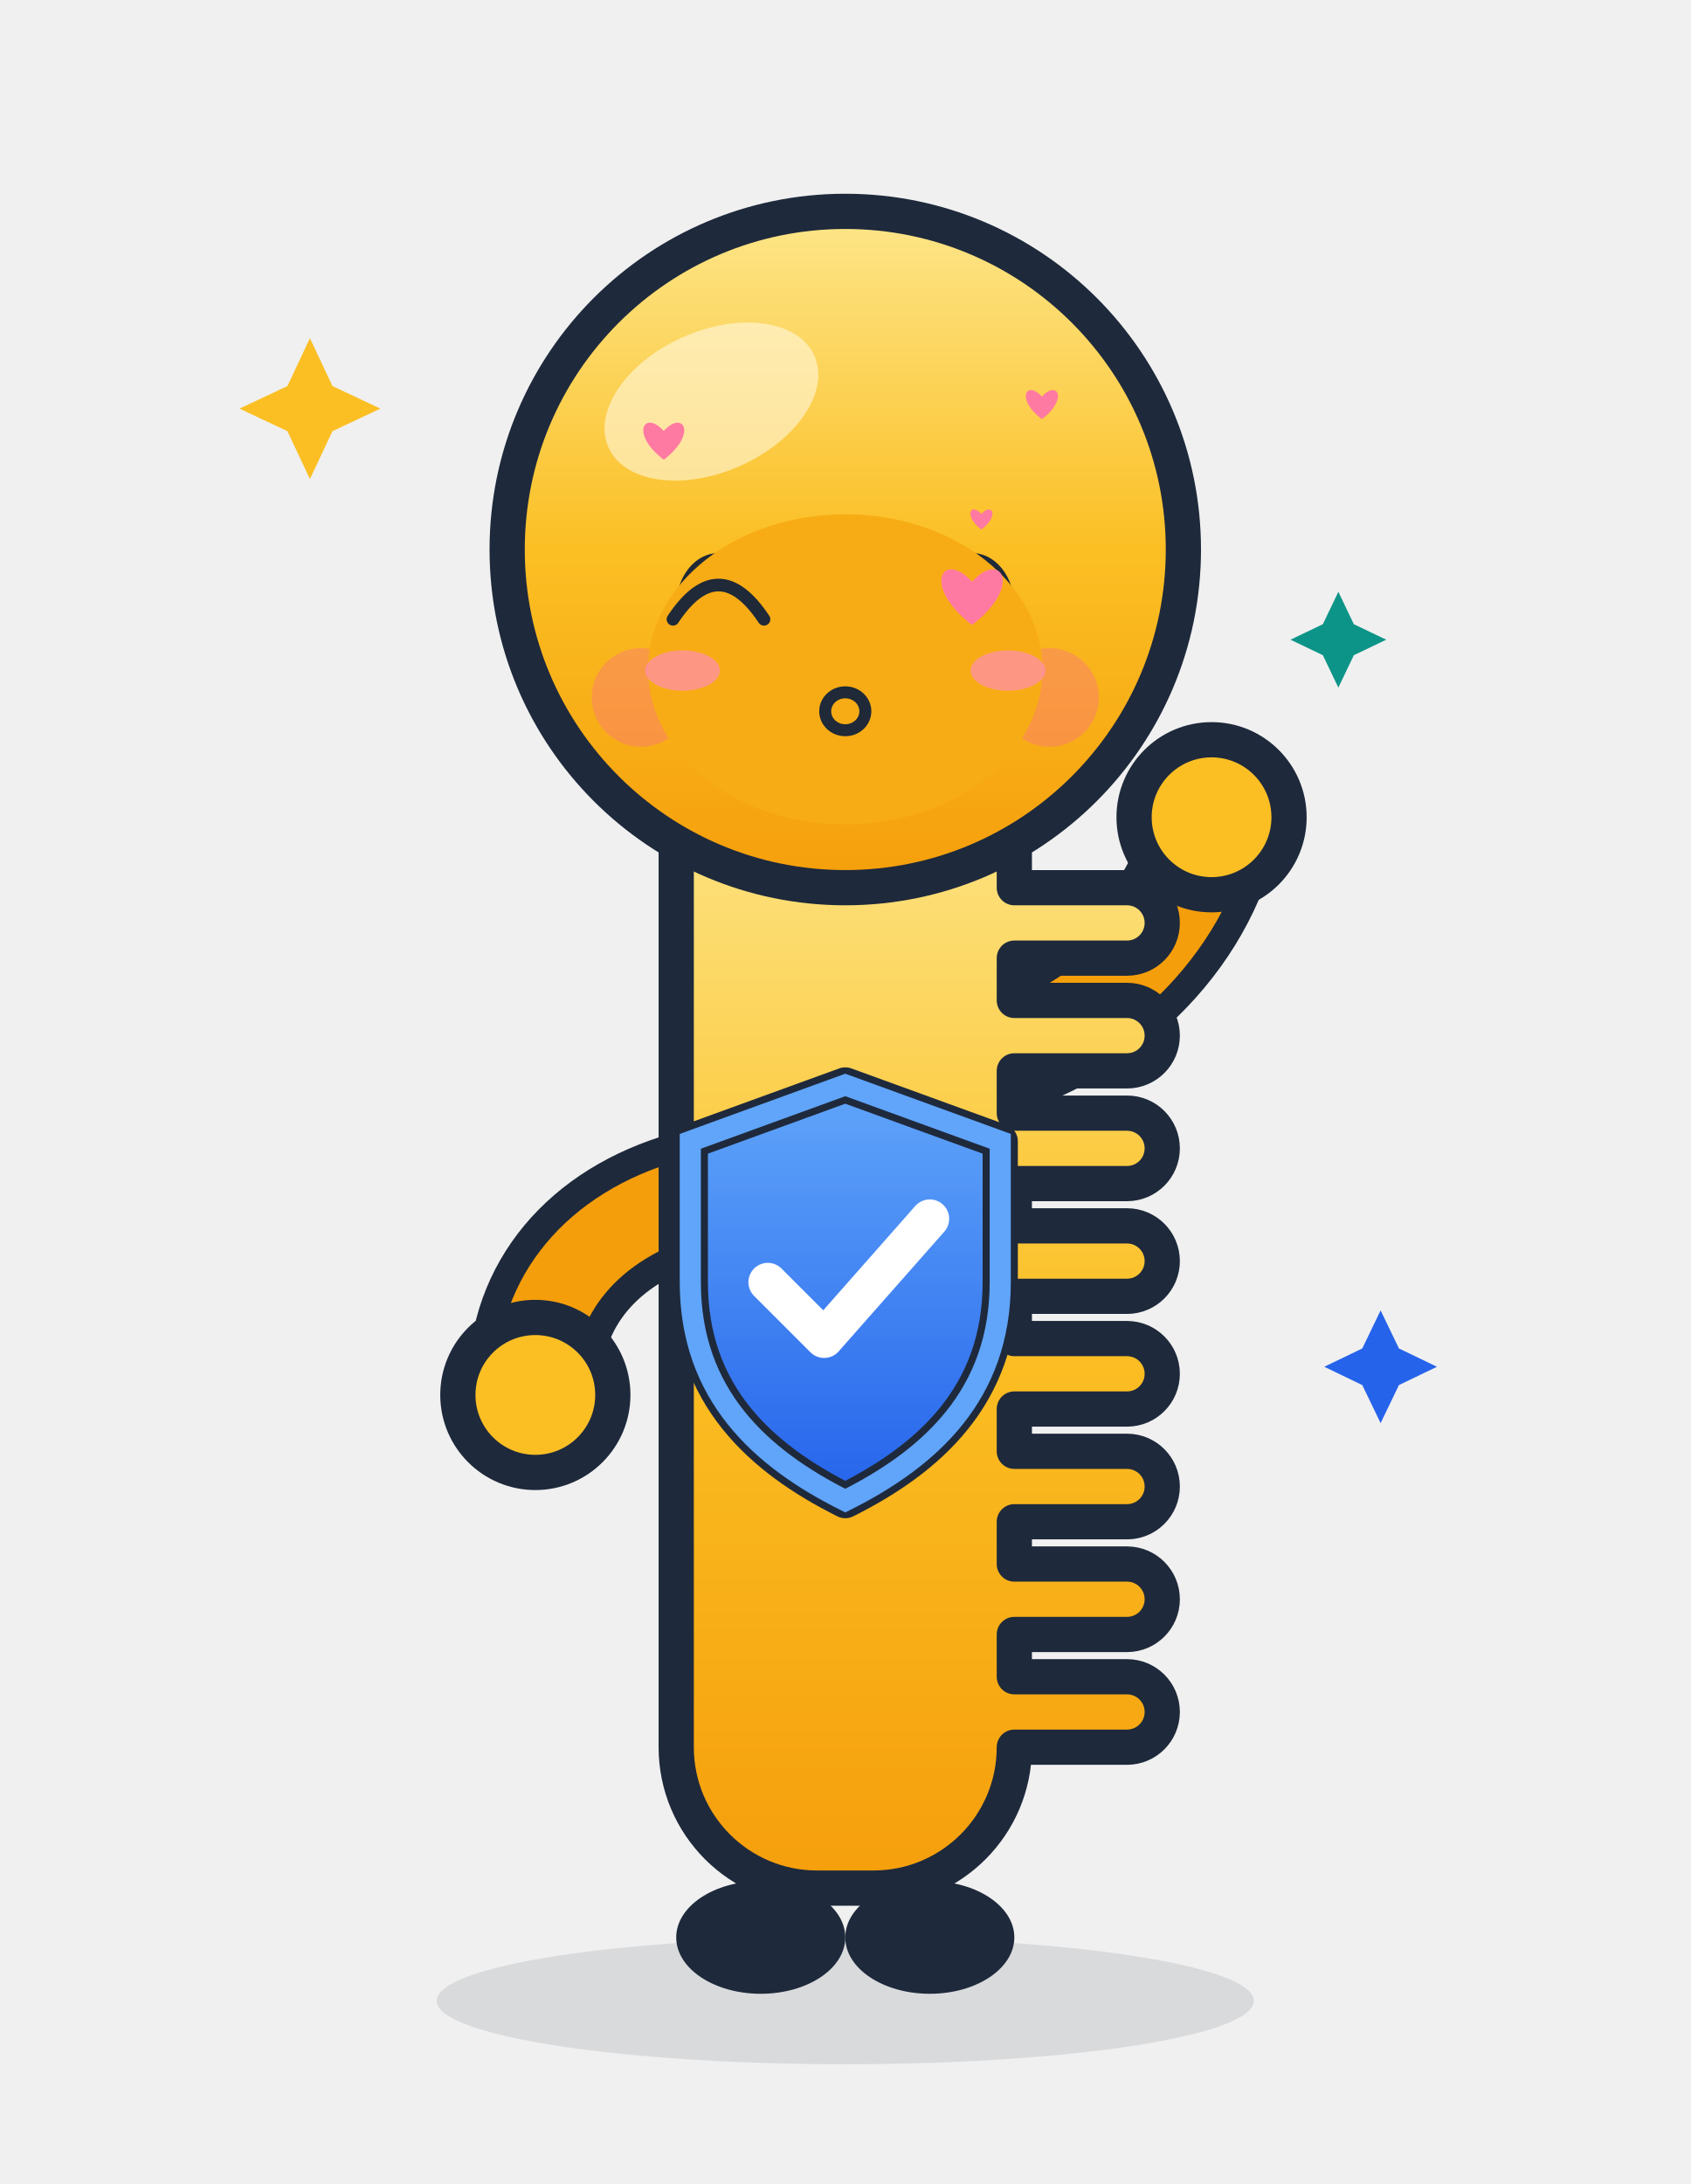
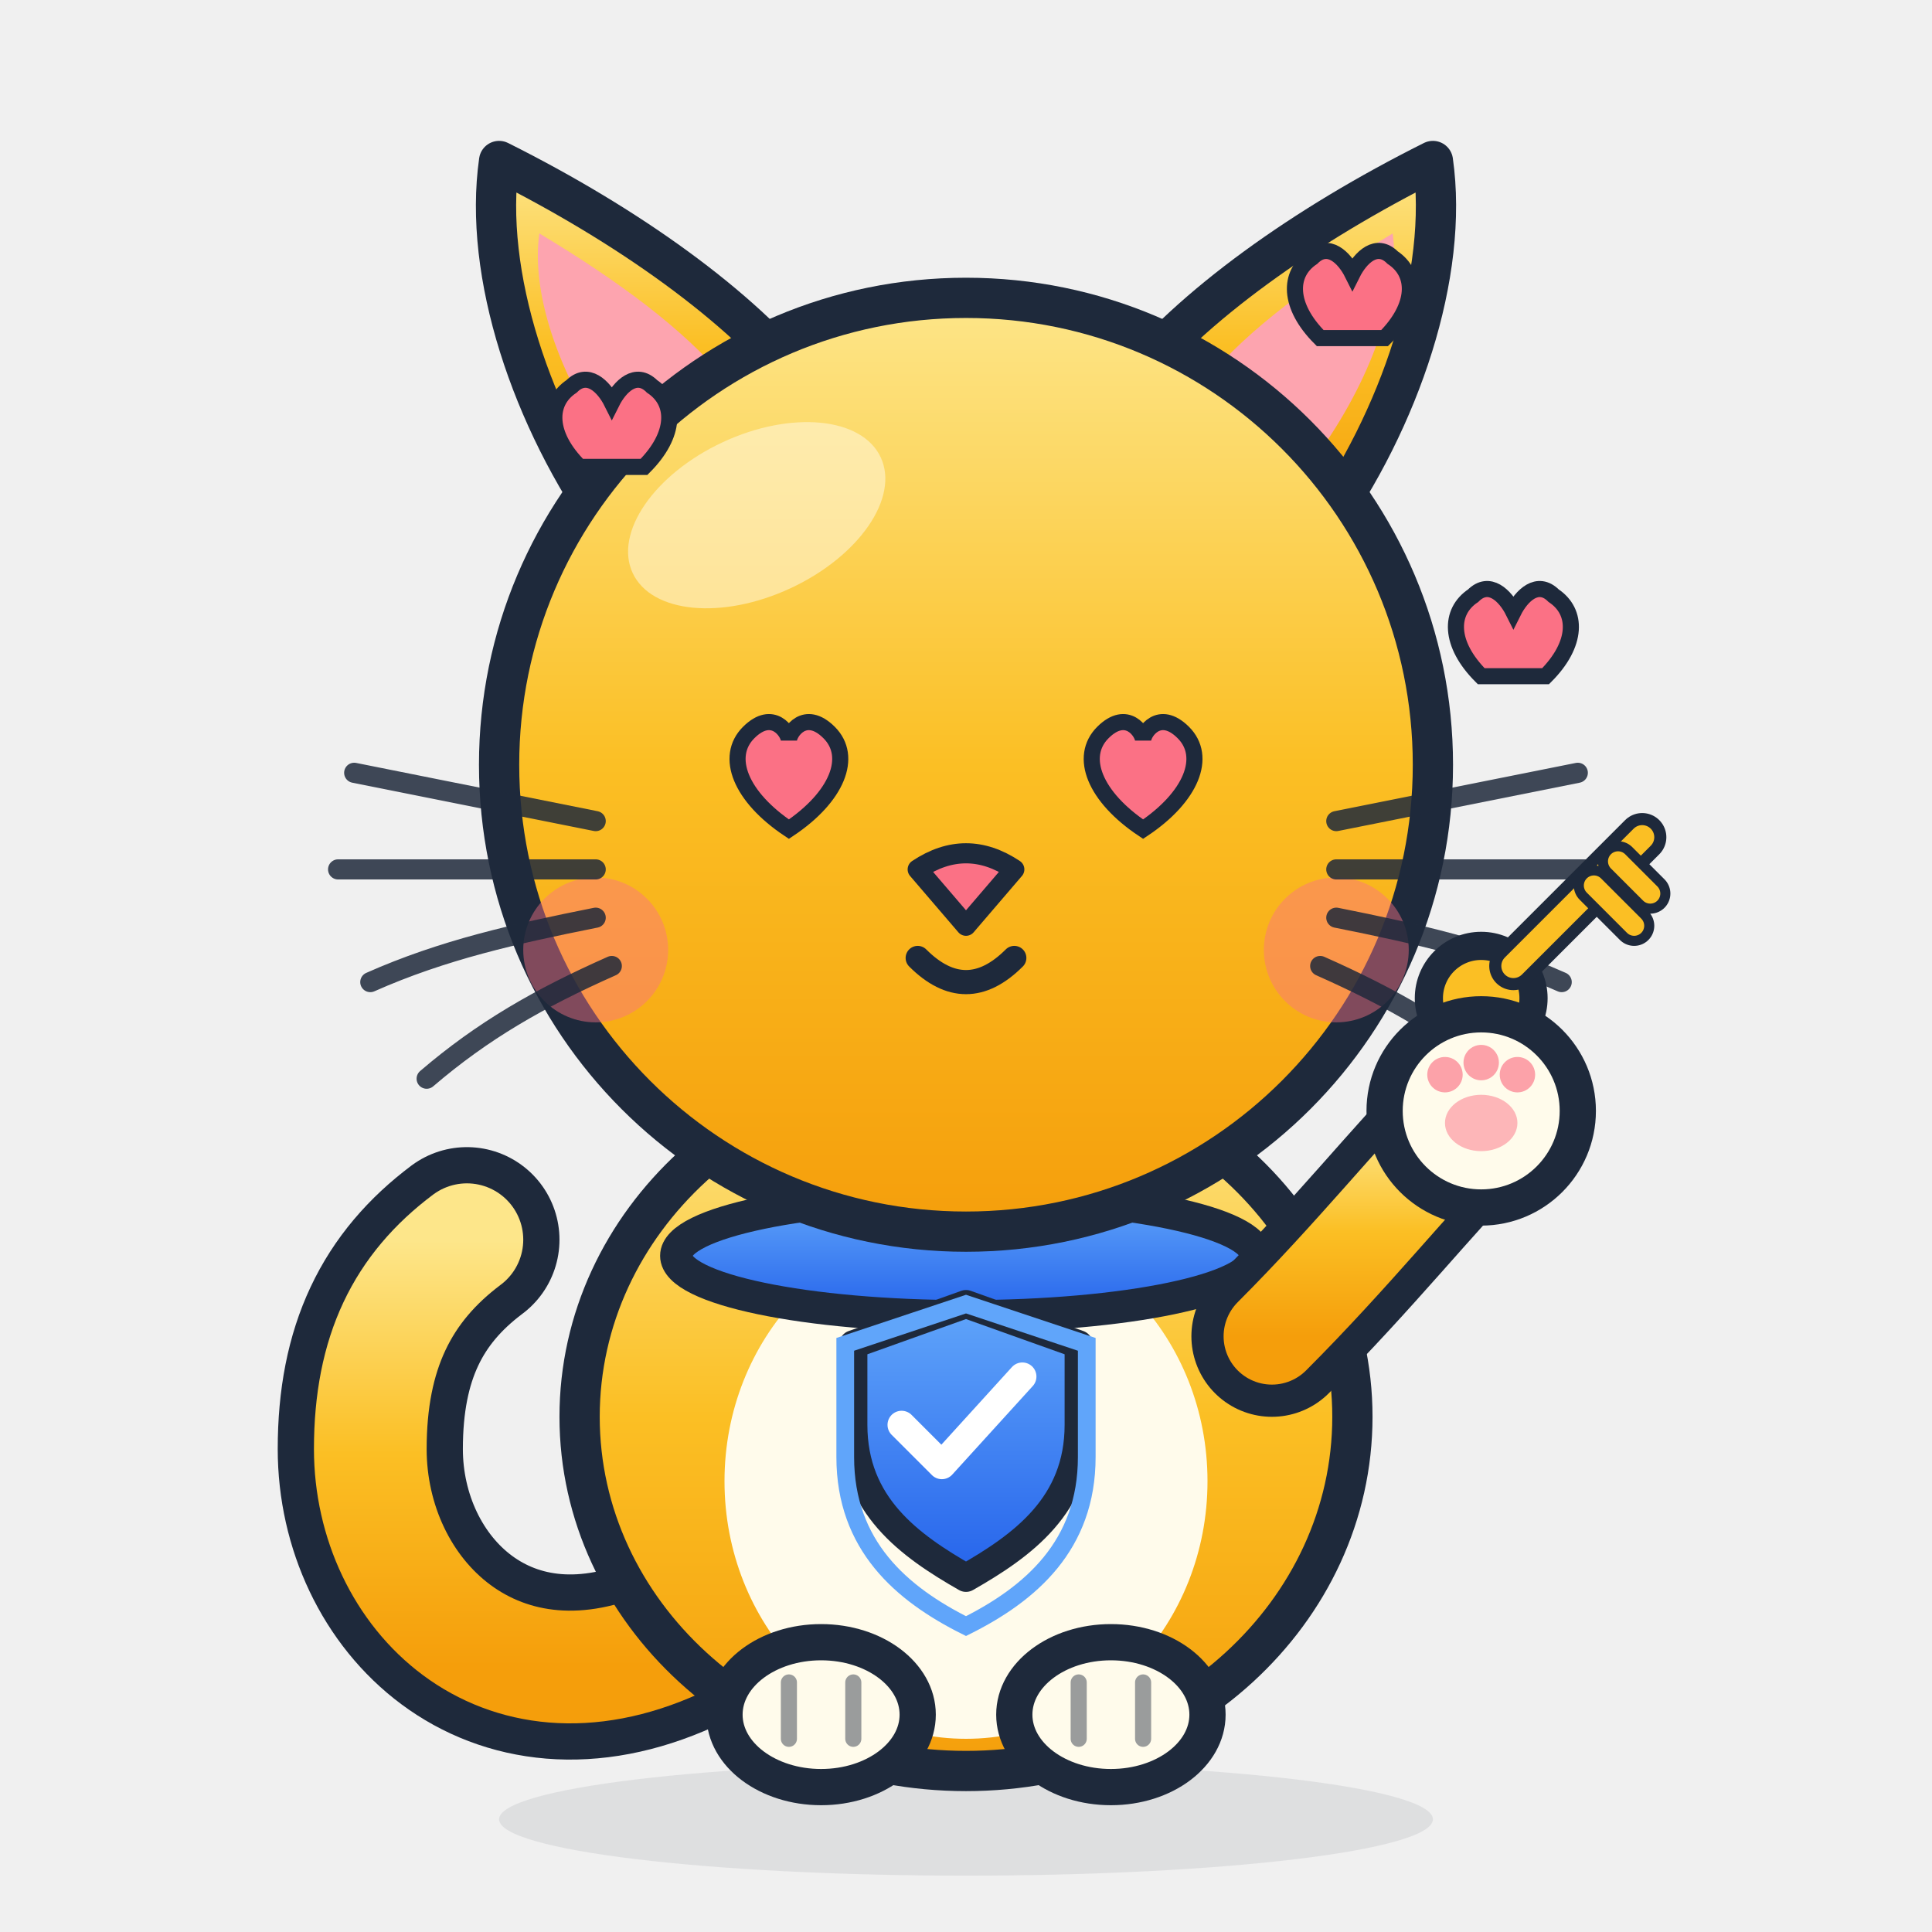
- <svg xmlns="http://www.w3.org/2000/svg" viewBox="0 0 240 310" width="240" height="310" role="img" aria-label="钥匙小卫 Kee · 撒娇 Coquettish">
+ <svg xmlns="http://www.w3.org/2000/svg" width="88" height="88" viewBox="0 0 240 240" role="img" aria-label="钥匙小卫 Kee · 撒娇 Coquettish">
  <style>
- .ex-motion { animation: ex-sway 2.4s ease-in-out infinite; transform-box: fill-box; transform-origin: 50% 50%; }
+ .ex-motion { animation: ex-bob 3.2s ease-in-out infinite; transform-box: fill-box; transform-origin: 50% 50%; }
.ex-anim-tear { animation: ex-tear 1.8s ease-in infinite; transform-box: fill-box; transform-origin: center; }
.ex-anim-sweat { animation: ex-tear 1.5s ease-in infinite; transform-box: fill-box; transform-origin: center; }
.ex-anim-heart { animation: ex-heart 2.2s ease-out infinite; transform-box: fill-box; transform-origin: center; }
.ex-anim-spark { animation: ex-spark 1.9s ease-in-out infinite; transform-box: fill-box; transform-origin: center; }
.ex-anim-rain { animation: ex-rain 1.4s linear infinite; transform-box: fill-box; transform-origin: center; }
.ex-anim-confetti { animation: ex-confetti 2.4s linear infinite; transform-box: fill-box; transform-origin: center; }
.ex-anim-pulse { animation: ex-pulse 1.6s ease-in-out infinite; transform-box: fill-box; transform-origin: center; }
.ex-anim-knock { animation: ex-knock 0.55s ease-in-out infinite; transform-box: fill-box; transform-origin: center; }
.ex-anim-knockline { animation: ex-knockline 0.55s ease-out infinite; transform-box: fill-box; transform-origin: center; }
.ex-anim-palm { animation: ex-palm 0.9s ease-in-out infinite; transform-box: fill-box; transform-origin: center; }
.ex-anim-steam { animation: ex-steam 1.8s ease-out infinite; transform-box: fill-box; transform-origin: center; }
.ex-anim-shock { animation: ex-shock 0.5s ease-in-out infinite; transform-box: fill-box; transform-origin: center; }
.ex-anim-please { animation: ex-please 1.4s ease-in-out infinite; transform-box: fill-box; transform-origin: center; }
.ex-anim-drift { animation: ex-drift 4.5s ease-in-out infinite; transform-box: fill-box; transform-origin: center; }
- @keyframes ex-sway { 0%,100% { transform: rotate(0deg); } 50% { transform: rotate(-2.5deg); } }
+ @keyframes ex-bob { 0%,100% { transform: translateY(0); } 50% { transform: translateY(-2.18px); } }
@keyframes ex-tear { 0% { transform: translateY(0); opacity: 0; } 18% { opacity: 1; } 100% { transform: translateY(8px); opacity: 0; } }
@keyframes ex-heart { 0% { transform: translateY(0) scale(.65); opacity: 0; } 20% { opacity: 1; } 100% { transform: translateY(-12.24px) scale(1.15); opacity: 0; } }
@keyframes ex-spark { 0%,100% { transform: scale(.6) rotate(0deg); opacity: .3; } 50% { transform: scale(1.15) rotate(25deg); opacity: 1; } }
@keyframes ex-rain { 0% { transform: translateY(0); opacity: 0; } 20% { opacity: 1; } 100% { transform: translateY(8.16px); opacity: 0; } }
@keyframes ex-confetti { 0% { transform: translateY(-4px) rotate(0deg); opacity: 1; } 100% { transform: translateY(14px) rotate(200deg); opacity: 0; } }
@keyframes ex-pulse { 0%,100% { transform: scale(1); opacity: .35; } 50% { transform: scale(1.18); opacity: .7; } }
@keyframes ex-knock { 0%,100% { transform: translateX(3.06px); } 35% { transform: translateX(0); } }
@keyframes ex-knockline { 0%,100% { transform: scaleX(.6); opacity: .35; } 35% { transform: scaleX(1); opacity: 1; } }
@keyframes ex-palm { 0%,100% { transform: translateY(0) rotate(0deg); } 50% { transform: translateY(-1px) rotate(-4deg); } }
@keyframes ex-steam { 0% { transform: translateY(0); opacity: .7; } 100% { transform: translateY(-7px); opacity: 0; } }
@keyframes ex-shock { 0%,100% { transform: scaleX(.7); opacity: .4; } 50% { transform: scaleX(1.25); opacity: 1; } }
@keyframes ex-please { 0%,100% { transform: translateY(0); } 50% { transform: translateY(-1.5px); } }
@keyframes ex-drift { 0%,100% { transform: translateY(0); } 50% { transform: translateY(-1.5px); } }
@media (prefers-reduced-motion: reduce) {
  .ex-motion, [class*="ex-anim-"] { animation: none !important; }
}
</style>
-   <g class="ex-motion ex-coquettish">
-     <g class="ex-base">
-       <defs>
-         <linearGradient id="keeGold" x1="0" y1="0" x2="0" y2="1">
-           <stop offset="0" stop-color="#FDE68A" />
-           <stop offset=".5" stop-color="#FBBF24" />
-           <stop offset="1" stop-color="#F59E0B" />
-         </linearGradient>
-         <linearGradient id="keeShield" x1="0" y1="0" x2="0" y2="1">
-           <stop offset="0" stop-color="#60A5FA" />
-           <stop offset="1" stop-color="#2563EB" />
-         </linearGradient>
-       </defs>
-       <ellipse cx="120" cy="284" rx="58" ry="9" fill="#0F172A" opacity=".10" />
-       <g>
-         <ellipse cx="108" cy="275" rx="12" ry="8" fill="#1E293B" />
-         <ellipse cx="132" cy="275" rx="12" ry="8" fill="#1E293B" />
-         <g>
-           <path d="M138 150 C154 146 168 134 172 118" fill="none" stroke="#1E293B" stroke-width="19" stroke-linecap="round" />
-           <path d="M138 150 C154 146 168 134 172 118" fill="none" stroke="#F59E0B" stroke-width="11" stroke-linecap="round" />
-           <circle cx="172" cy="116" r="11" fill="#FBBF24" stroke="#1E293B" stroke-width="5" />
-         </g>
-         <path d="M98 170 C84 174 76 184 76 196" fill="none" stroke="#1E293B" stroke-width="19" stroke-linecap="round" />
-         <path d="M98 170 C84 174 76 184 76 196" fill="none" stroke="#F59E0B" stroke-width="11" stroke-linecap="round" />
-         <circle cx="76" cy="198" r="11" fill="#FBBF24" stroke="#1E293B" stroke-width="5" />
-         <path d="M96 110 H144 V126 h16 a5 5 0 0 1 0 10 h-16 V142 h16 a5 5 0 0 1 0 10 h-16 V158 h16 a5 5 0 0 1 0 10 h-16 V174 h16 a5 5 0 0 1 0 10 h-16 V190 h16 a5 5 0 0 1 0 10 h-16 V206 h16 a5 5 0 0 1 0 10 h-16 V222 h16 a5 5 0 0 1 0 10 h-16 V238 h16 a5 5 0 0 1 0 10 h-16 V248 a20 20 0 0 1 -20 20 H116 a20 20 0 0 1 -20 -20 Z" fill="url(#keeGold)" stroke="#1E293B" stroke-width="5" stroke-linejoin="round" />
-         <path d="M120 154 L142 162 V182 C142 198 132 207 120 213 C108 207 98 198 98 182 V162 Z" fill="url(#keeShield)" stroke="#1E293B" stroke-width="5" stroke-linejoin="round" />
-         <path d="M109 182 l8 8 l15 -17" fill="none" stroke="#FFFFFF" stroke-width="5.5" stroke-linecap="round" stroke-linejoin="round" />
-         <g transform="translate(120 182)">
-           <path d="M0 -28 L22 -20 V0 C22 16 12 25 0 31 C-12 25 -22 16 -22 0 V-20 Z" fill="none" stroke="#60A5FA" stroke-width="3">
-         
-         
-       </path>
-         </g>
-         <circle cx="120" cy="78" r="48" fill="url(#keeGold)" stroke="#1E293B" stroke-width="5" />
-         <ellipse cx="101" cy="57" rx="16" ry="10" fill="#FFFBEB" opacity=".55" transform="rotate(-24 101 57)" />
-         <ellipse cx="102" cy="86" rx="6" ry="7.5" fill="#1F2937">
-       
-     </ellipse>
-         <ellipse cx="138" cy="86" rx="6" ry="7.5" fill="#1F2937">
-       
-     </ellipse>
-         <circle cx="104" cy="83" r="2.2" fill="#FFFFFF" />
-         <circle cx="140" cy="83" r="2.2" fill="#FFFFFF" />
-         <circle cx="91" cy="99" r="7" fill="#FB7185" opacity=".4" />
-         <circle cx="149" cy="99" r="7" fill="#FB7185" opacity=".4" />
-         <path d="M108 97 q12 14 24 0" fill="none" stroke="#1F2937" stroke-width="4.5" stroke-linecap="round" />
-       </g>
-       <path d="M44 48 l3.2 6.8 6.8 3.2 -6.8 3.2 -3.2 6.8 -3.2 -6.8 -6.8 -3.2 6.8 -3.2 z" fill="#FBBF24">
-     
-   </path>
-       <path d="M196 186 l2.6 5.4 5.4 2.6 -5.4 2.6 -2.6 5.4 -2.6 -5.4 -5.4 -2.6 5.4 -2.6 z" fill="#2563EB">
-     
-   </path>
-       <path d="M190 84 l2.2 4.6 4.6 2.2 -4.6 2.2 -2.2 4.6 -2.2 -4.6 -4.6 -2.2 4.6 -2.2 z" fill="#0D9488">
-     
-   </path>
+   <defs>
+     <linearGradient id="keeGold" x1="0" y1="0" x2="0" y2="1">
+       <stop offset="0" stop-color="#FDE68A" />
+       <stop offset=".5" stop-color="#FBBF24" />
+       <stop offset="1" stop-color="#F59E0B" />
+     </linearGradient>
+     <linearGradient id="keeShield" x1="0" y1="0" x2="0" y2="1">
+       <stop offset="0" stop-color="#60A5FA" />
+       <stop offset="1" stop-color="#2563EB" />
+     </linearGradient>
+   </defs>
+   <ellipse cx="120" cy="226" rx="58" ry="7" fill="#0F172A" opacity=".08" />
+   <g class="ex-motion">
+     <path d="M84 204 C62 214 46 198 46 180 C46 168 50 160 58 154" fill="none" stroke="#1E293B" stroke-width="23" stroke-linecap="round" />
+     <path d="M84 204 C62 214 46 198 46 180 C46 168 50 160 58 154" fill="none" stroke="url(#keeGold)" stroke-width="14" stroke-linecap="round" />
+     <ellipse cx="120" cy="176" rx="48" ry="44" fill="url(#keeGold)" stroke="#1E293B" stroke-width="5" />
+     <ellipse cx="120" cy="184" rx="30" ry="32" fill="#FFFBEB" />
+     <ellipse cx="102" cy="213" rx="12" ry="9" fill="#FFFBEB" stroke="#1E293B" stroke-width="4.5" />
+     <ellipse cx="138" cy="213" rx="12" ry="9" fill="#FFFBEB" stroke="#1E293B" stroke-width="4.5" />
+     <path d="M98 209 v7 M106 209 v7 M134 209 v7 M142 209 v7" fill="none" stroke="#1E293B" stroke-width="2" stroke-linecap="round" opacity=".45" />
+     <ellipse cx="120" cy="156" rx="36" ry="7.5" fill="url(#keeShield)" stroke="#1E293B" stroke-width="4" />
+     <g>
+       <path d="M76 66 C66 52 60 34 62 20 C78 28 92 38 100 48 Z" fill="url(#keeGold)" stroke="#1E293B" stroke-width="5" stroke-linejoin="round" />
+       <path d="M76 56 C69 46 66 36 67 29 C77 35 85 41 90 47 Z" fill="#FDA4AF" />
+       <path d="M164 66 C174 52 180 34 178 20 C162 28 148 38 140 48 Z" fill="url(#keeGold)" stroke="#1E293B" stroke-width="5" stroke-linejoin="round" />
+       <path d="M164 56 C171 46 174 36 173 29 C163 35 155 41 150 47 Z" fill="#FDA4AF" />
+       <circle cx="120" cy="95" r="58" fill="url(#keeGold)" stroke="#1E293B" stroke-width="5" />
+       <ellipse cx="94" cy="64" rx="17" ry="10" fill="#FFFBEB" opacity=".5" transform="rotate(-25 94 64)" />
+       <path d="M114 108 Q120 104 126 108 L120 115 Z" fill="#FB7185" stroke="#1E293B" stroke-width="2.5" stroke-linejoin="round" />
+       <circle cx="74" cy="118" r="9" fill="#FB7185" opacity=".45" />
+       <circle cx="166" cy="118" r="9" fill="#FB7185" opacity=".45" />
+       <path d="M98 103 C92 99 90 94 93 91 C96 88 98 91 98 92 C98 91 100 88 103 91 C106 94 104 99 98 103 Z" fill="#FB7185" stroke="#1E293B" stroke-width="2" />
+       <path d="M142 103 C136 99 134 94 137 91 C140 88 142 91 142 92 C142 91 144 88 147 91 C150 94 148 99 142 103 Z" fill="#FB7185" stroke="#1E293B" stroke-width="2" />
+       <path d="M114 119 Q120 125 126 119" fill="none" stroke="#1E293B" stroke-width="3" stroke-linecap="round" />
+       <path d="M74 102 C64 100 54 98 44 96 M74 108 C63 108 53 108 42 108 M74 114 C64 116 55 118 46 122 M76 120 C67 124 60 128 53 134" fill="none" stroke="#1E293B" stroke-width="2.5" stroke-linecap="round" opacity=".85" />
+       <path d="M166 102 C176 100 186 98 196 96 M166 108 C177 108 187 108 198 108 M166 114 C176 116 185 118 194 122 M164 120 C173 124 180 128 187 134" fill="none" stroke="#1E293B" stroke-width="2.5" stroke-linecap="round" opacity=".85" />
    </g>
-     <g class="ex-face">
-       <ellipse cx="120" cy="95" rx="28" ry="22" fill="#F7AC15" />
-       <path d="M 95.54,87.9 Q 102,78.18 108.46,87.9" fill="none" stroke="#1F2937" stroke-width="1.8" stroke-linecap="round" />
-       <path class="ex-anim-pulse" style="animation-delay:0s" d="M 138,88.71 C 130.72,83.14 133.86,78 138,82.57 C 142.14,78 145.28,83.14 138,88.71 Z" fill="#FF7AA2" />
-       <ellipse cx="120" cy="100.96" rx="2.85" ry="2.69" fill="none" stroke="#1F2937" stroke-width="1.7" />
-       <ellipse class="ex-anim-pulse" cx="96.9" cy="95.18" rx="5.3" ry="2.86" fill="#FF8FB3" opacity="0.7" />
-       <ellipse class="ex-anim-pulse" cx="143.1" cy="95.18" rx="5.3" ry="2.86" fill="#FF8FB3" opacity="0.7" />
-       <path class="ex-anim-heart" style="animation-delay:0.0s" d="M 94.23,65.26 C 89.38,61.55 91.47,58.12 94.23,61.17 C 96.99,58.12 99.09,61.55 94.23,65.26 Z" fill="#FF7AA2" />
-       <path class="ex-anim-heart" style="animation-delay:0.7s" d="M 147.91,59.51 C 144.1,56.59 145.74,53.9 147.91,56.29 C 150.08,53.9 151.73,56.59 147.91,59.51 Z" fill="#FF7AA2" />
-       <path class="ex-anim-heart" style="animation-delay:1.3s" d="M 139.32,75.17 C 136.69,73.16 137.83,71.3 139.32,72.95 C 140.82,71.3 141.96,73.16 139.32,75.17 Z" fill="#FF7AA2" />
+     <path d="M120 162 L134 167 V177 C134 187 127 192 120 196 C113 192 106 187 106 177 V167 Z" fill="url(#keeShield)" stroke="#1E293B" stroke-width="3.5" stroke-linejoin="round" />
+     <g transform="translate(120 179)">
+       <path class="ex-anim-pulse" d="M0 -17 L15 -12 V2 C15 13 8 19 0 23 C-8 19 -15 13 -15 2 V-12 Z" fill="none" stroke="#60A5FA" stroke-width="2.2" />
+     </g>
+     <path d="M112 177 l5 5 l10 -11" fill="none" stroke="#FFFFFF" stroke-width="3.5" stroke-linecap="round" stroke-linejoin="round" />
+     <g>
+       <circle cx="184" cy="124" r="6.5" fill="#FBBF24" stroke="#1E293B" stroke-width="3.5" />
+       <path d="M188 120 L204 104" fill="none" stroke="#1E293B" stroke-width="6" stroke-linecap="round" />
+       <path d="M188 120 L204 104" fill="none" stroke="#FBBF24" stroke-width="3" stroke-linecap="round" />
+       <path d="M198 110 l5 5 M201 107 l4 4" fill="none" stroke="#1E293B" stroke-width="5" stroke-linecap="round" />
+       <path d="M198 110 l5 5 M201 107 l4 4" fill="none" stroke="#FBBF24" stroke-width="2.5" stroke-linecap="round" />
+       <path d="M158 166 C168 156 176 146 182 140" fill="none" stroke="#1E293B" stroke-width="20" stroke-linecap="round" />
+       <path d="M158 166 C168 156 176 146 182 140" fill="none" stroke="url(#keeGold)" stroke-width="12" stroke-linecap="round" />
+       <circle cx="184" cy="138" r="12" fill="#FFFBEB" stroke="#1E293B" stroke-width="4.5" />
+       <circle cx="179.5" cy="133.5" r="2.2" fill="#FB7185" opacity=".65" />
+       <circle cx="184" cy="132" r="2.2" fill="#FB7185" opacity=".65" />
+       <circle cx="188.5" cy="133.5" r="2.2" fill="#FB7185" opacity=".65" />
+       <ellipse cx="184" cy="139.5" rx="4.5" ry="3.5" fill="#FB7185" opacity=".5" />
+     </g>
+     <g class="ex-anim-heart" fill="#FB7185" stroke="#1E293B" stroke-width="2">
+       <path d="M72 58 C68 54 68 50 71 48 C73 46 75 48 76 50 C77 48 79 46 81 48 C84 50 84 54 80 58 Z" />
+       <path d="M164 42 C160 38 160 34 163 32 C165 30 167 32 168 34 C169 32 171 30 173 32 C176 34 176 38 172 42 Z" />
+       <path d="M184 84 C180 80 180 76 183 74 C185 72 187 74 188 76 C189 74 191 72 193 74 C196 76 196 80 192 84 Z" />
    </g>
  </g>
</svg>
